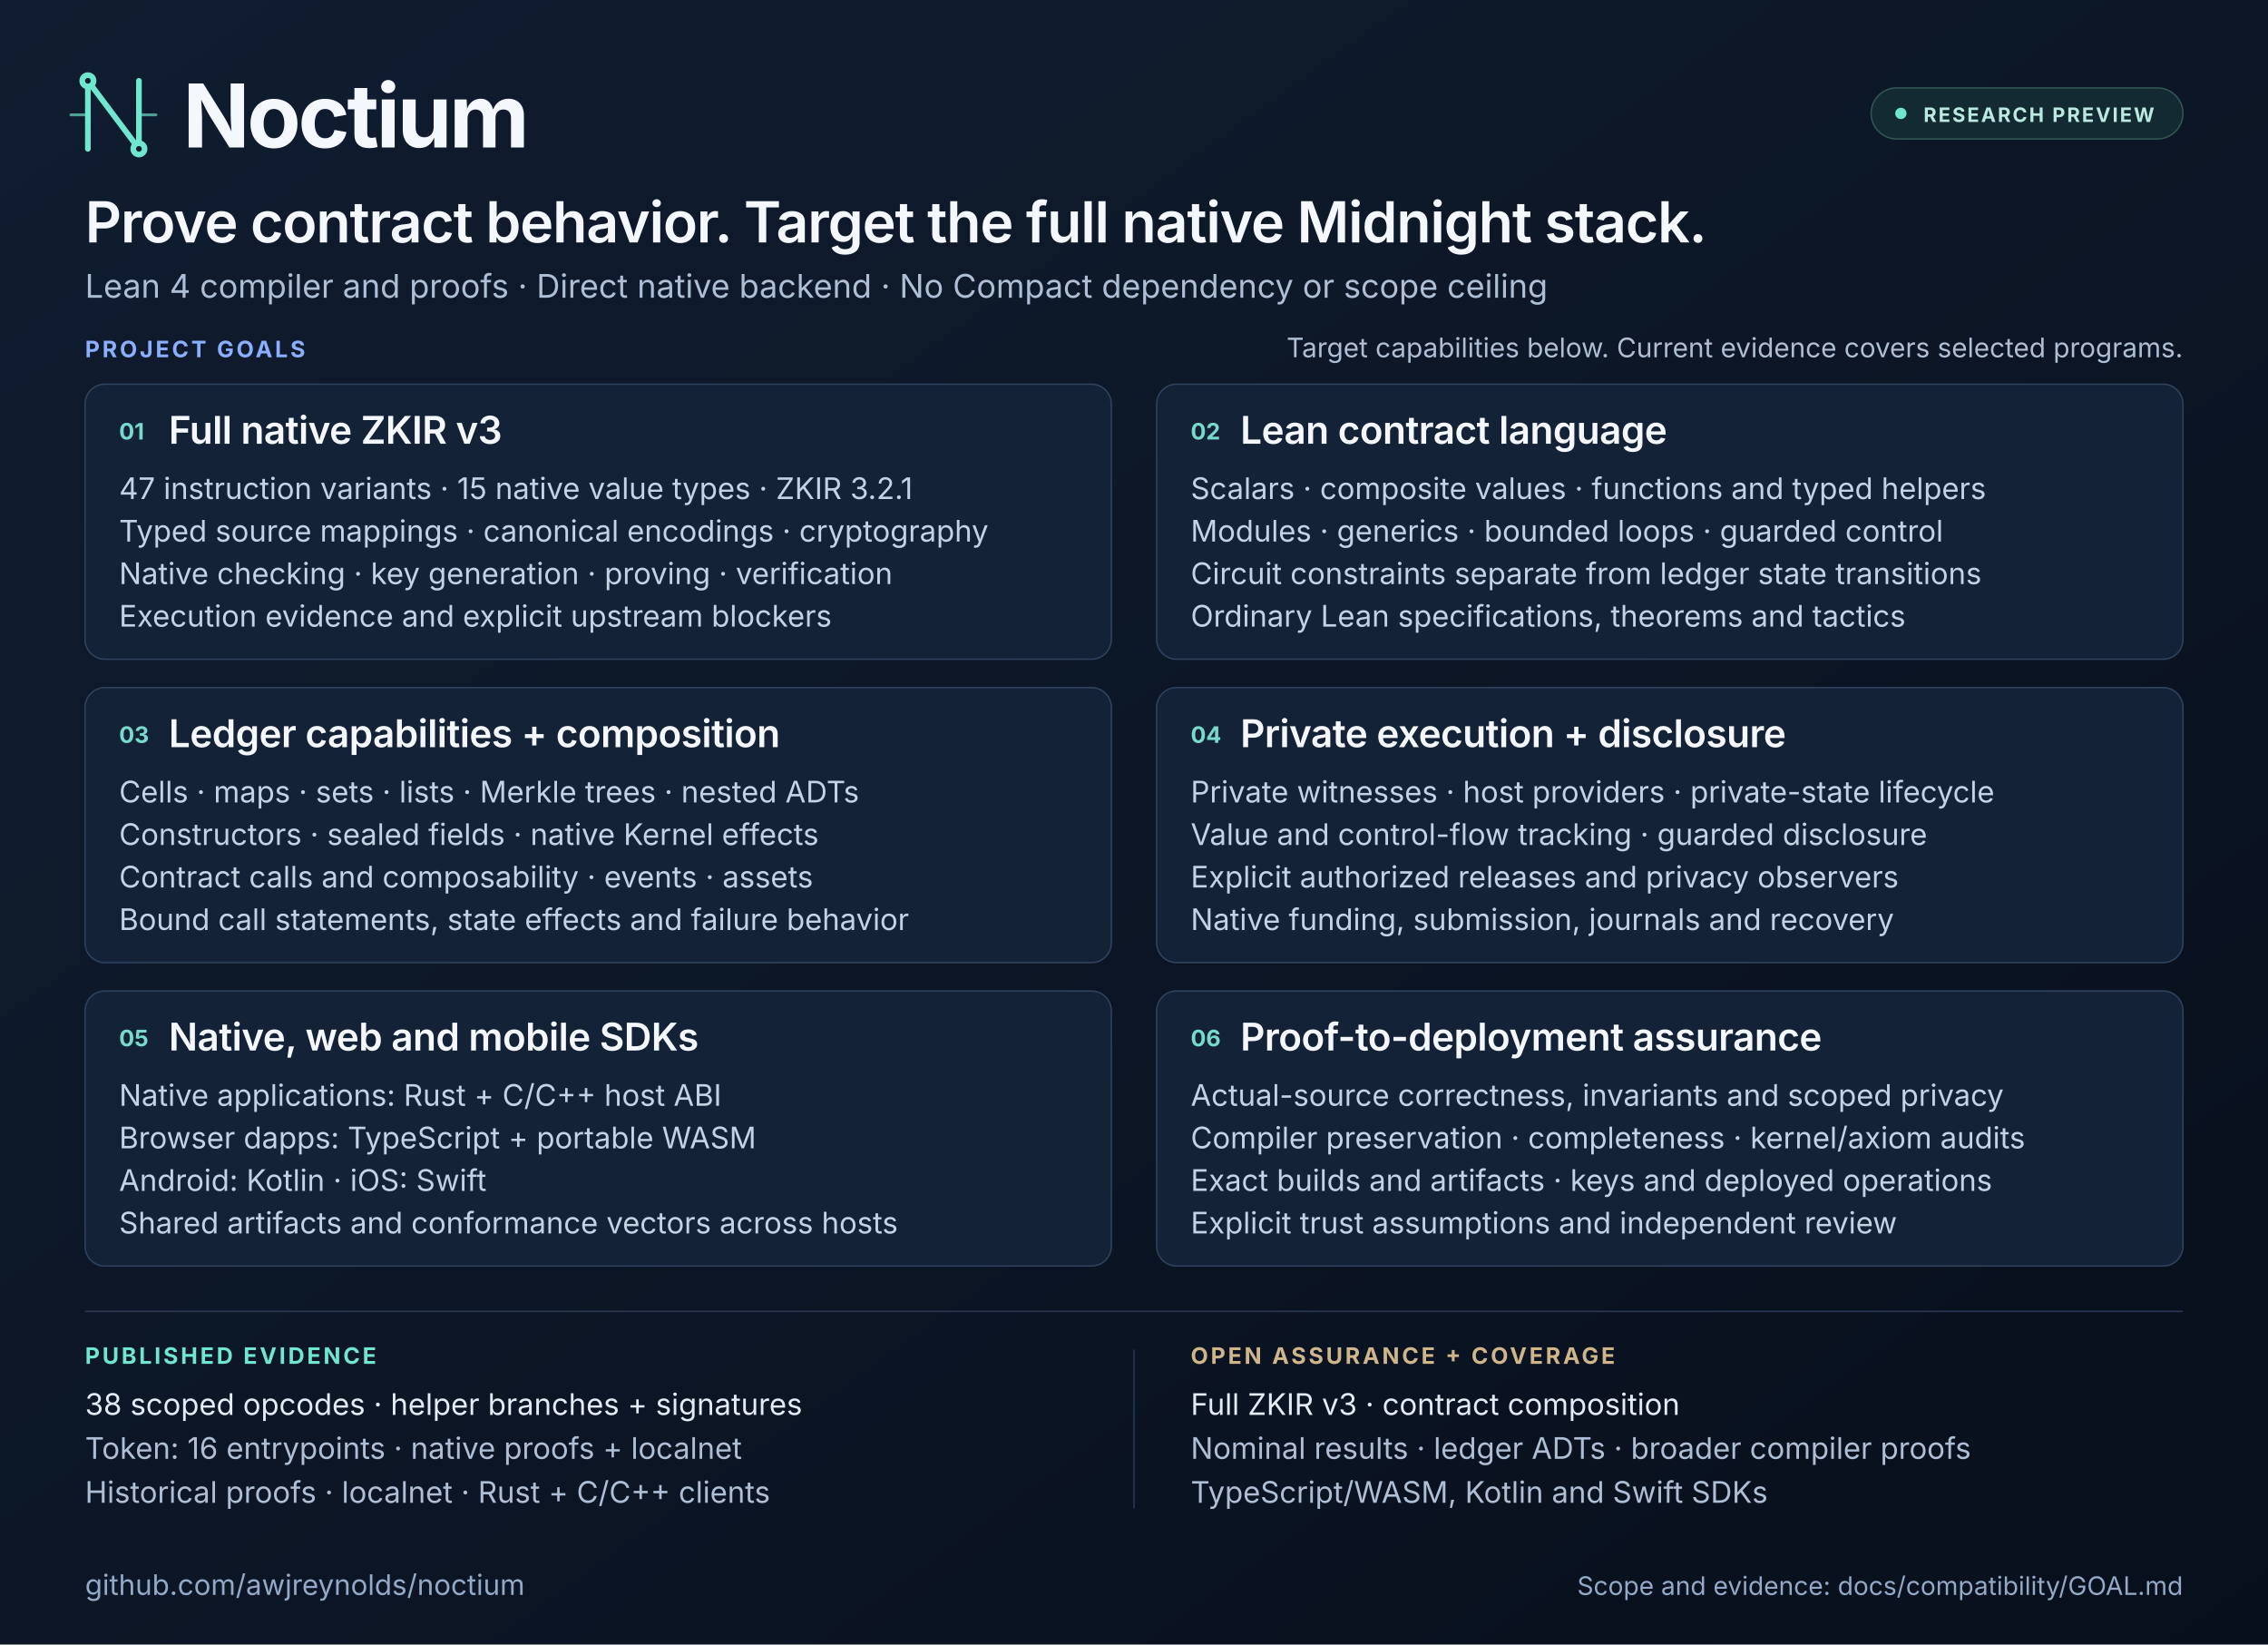
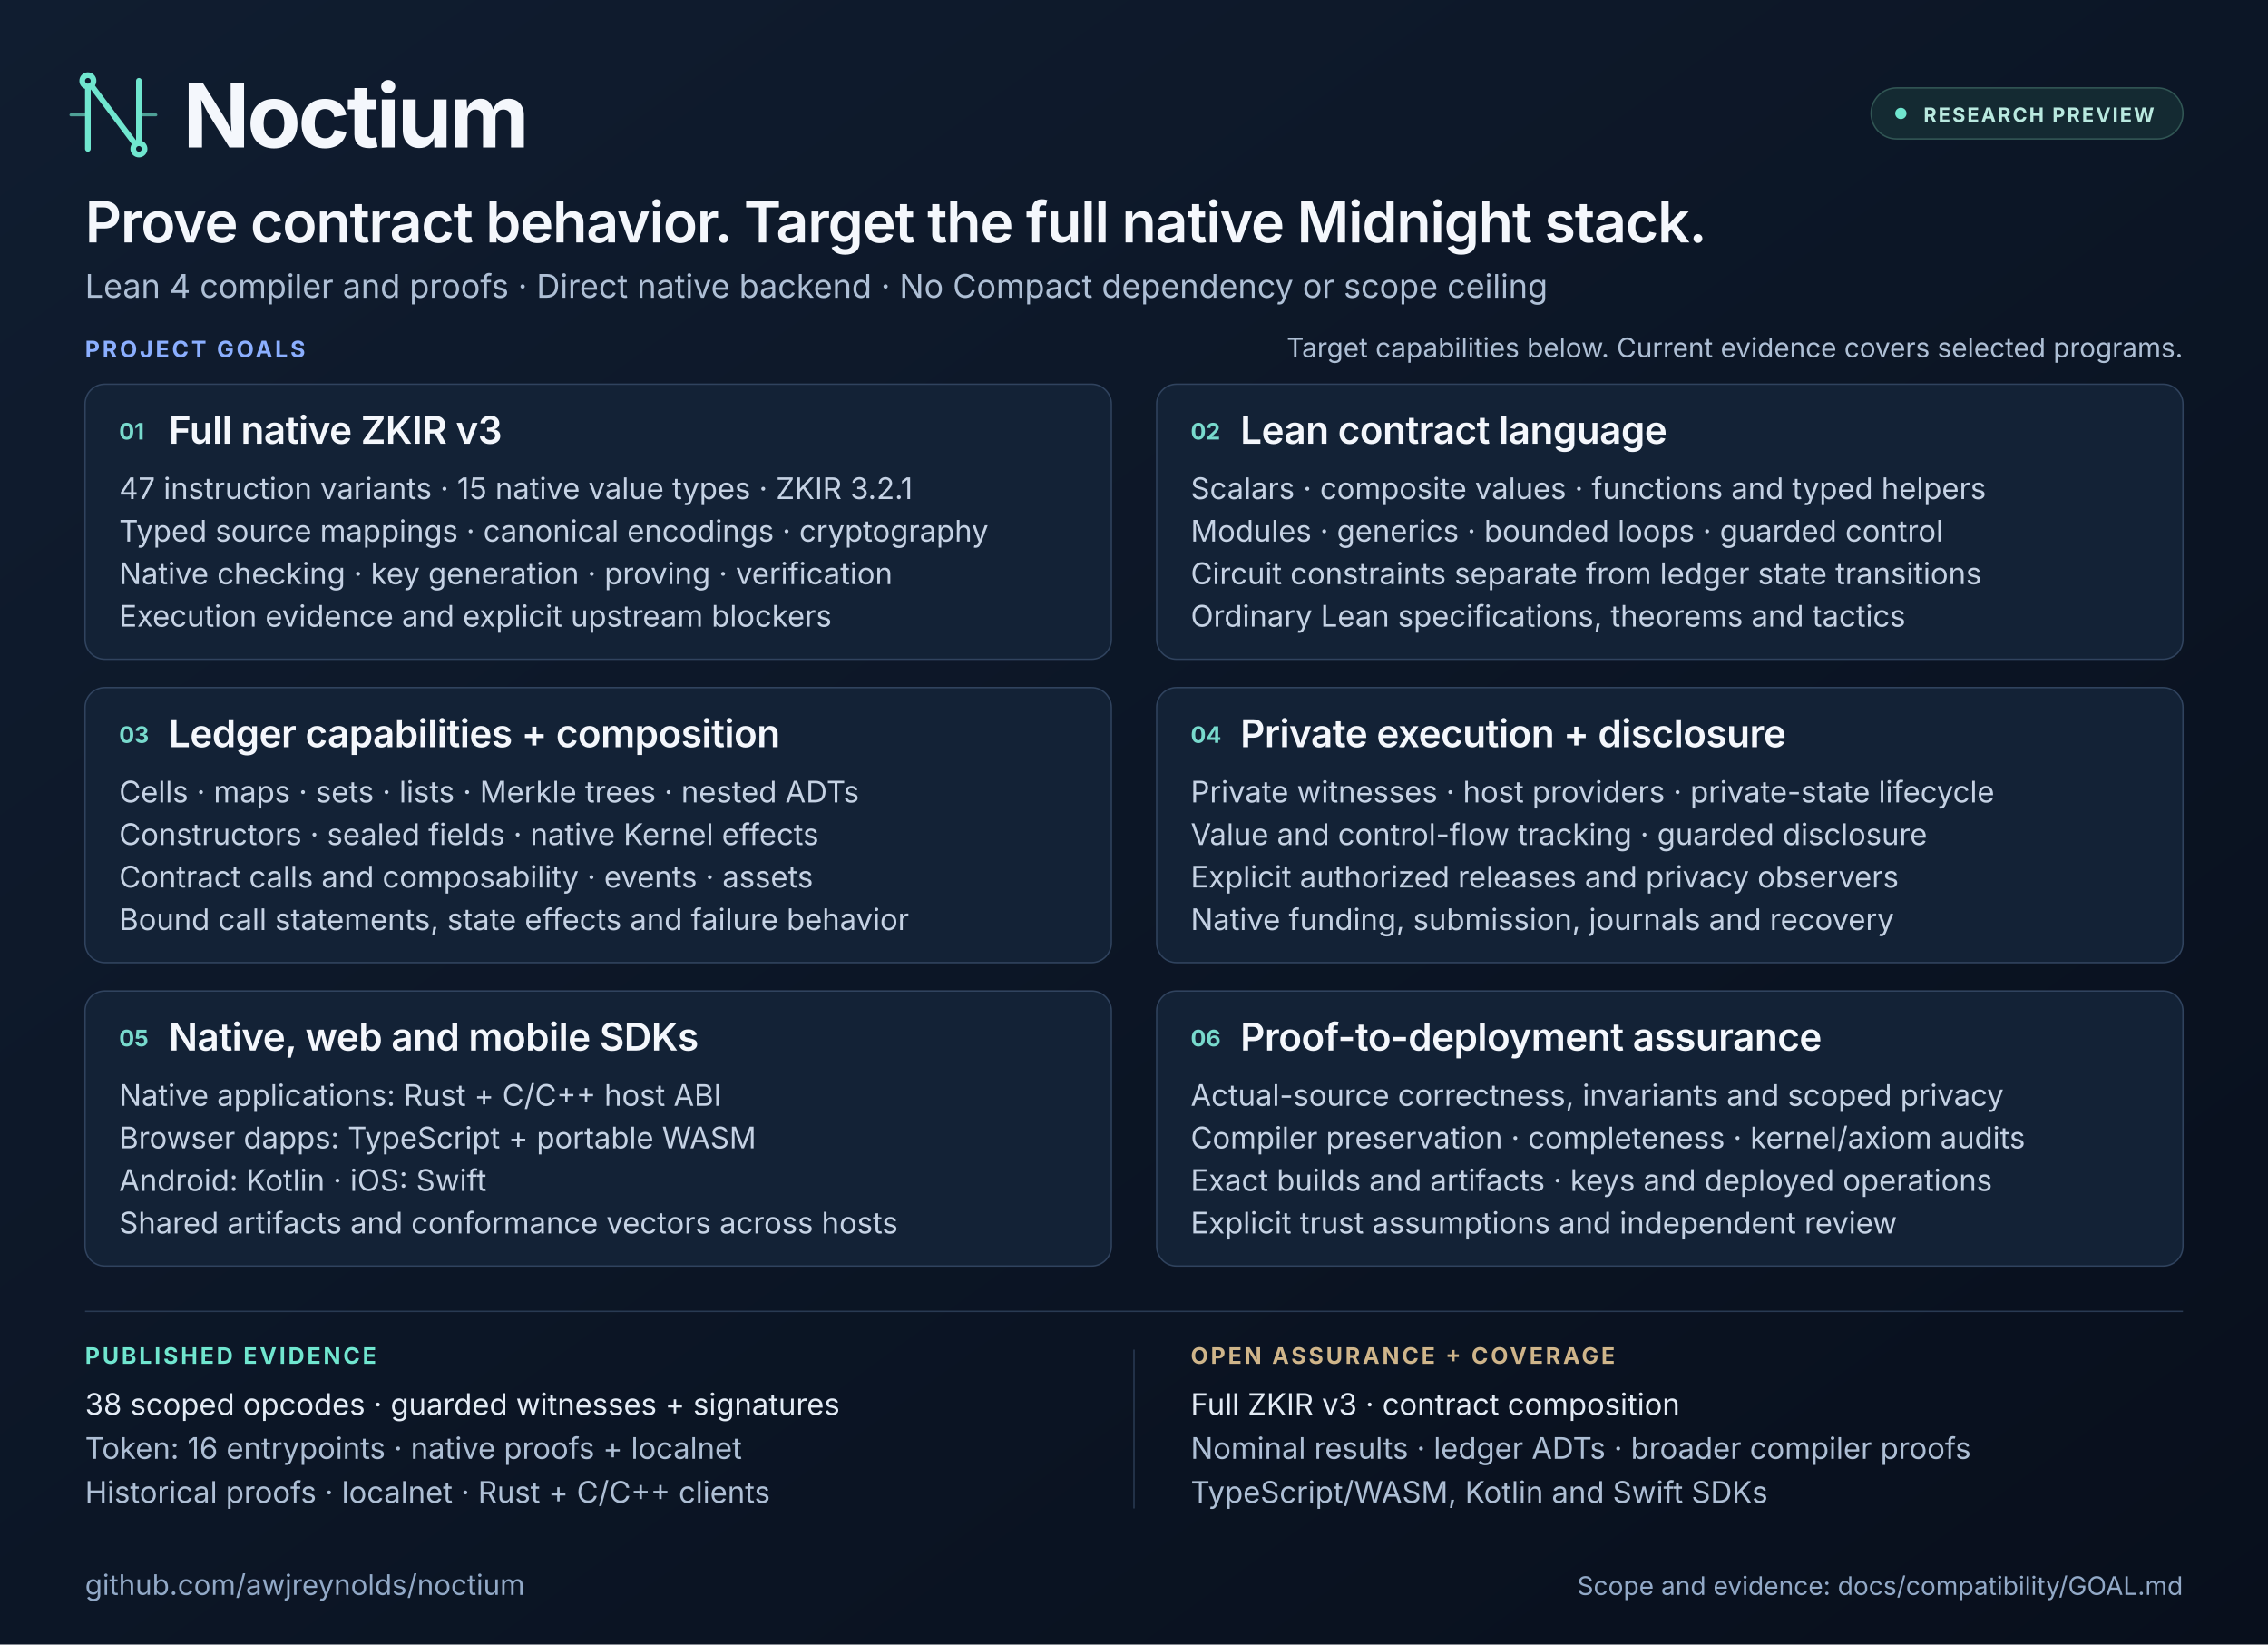
<svg xmlns="http://www.w3.org/2000/svg" width="1600" height="1160" viewBox="0 0 1600 1160" role="img" aria-labelledby="title description">
  <defs>
    <linearGradient id="background" x1="0" y1="0" x2="1" y2="1">
      <stop offset="0" stop-color="#101D30" />
      <stop offset="1" stop-color="#080F1C" />
    </linearGradient>
    <linearGradient id="accent" x1="0" y1="0" x2="1" y2="0">
      <stop offset="0" stop-color="#70E6CF" />
      <stop offset="1" stop-color="#8BAFFF" />
    </linearGradient>
  </defs>
  <rect width="1600" height="1160" fill="url(#background)" />
  <path d="M0 2H1600" stroke="url(#accent)" stroke-width="4" />
  <g stroke="#70E6CF" stroke-width="4" fill="none" stroke-linecap="round" stroke-linejoin="round">
    <path d="M62 105V57L98 105V57" />
    <path d="M50 81H62M98 81H110" stroke-width="2" opacity="0.65" />
    <circle cx="62" cy="57" r="4" fill="#101D30" />
    <circle cx="98" cy="105" r="4" fill="#101D30" />
  </g>
  <g font-family="Inter, Arial, Helvetica, sans-serif">
    <text x="129" y="104" fill="#F4F7FC" font-size="62" font-weight="700" letter-spacing="-2">Noctium</text>
    <rect x="1320" y="62" width="220" height="36" rx="18" fill="#142A32" stroke="#315654" />
    <circle cx="1341" cy="80" r="4" fill="#70E6CF" />
    <text x="1357" y="86" fill="#B9E9DF" font-size="14" font-weight="700" letter-spacing="1.3">RESEARCH PREVIEW</text>
    <text x="60" y="171" fill="#F4F7FC" font-size="40" font-weight="600" letter-spacing="-0.7">Prove contract behavior. Target the full native Midnight stack.</text>
    <text x="60" y="210" fill="#AEBFD5" font-size="23">Lean 4 compiler and proofs · Direct native backend · No Compact dependency or scope ceiling</text>
    <text x="60" y="252" fill="#8BAFFF" font-size="16" font-weight="700" letter-spacing="1.8">PROJECT GOALS</text>
    <text x="1540" y="252" fill="#AEBFD5" font-size="19" text-anchor="end">Target capabilities below. Current evidence covers selected programs.</text>
    <g fill="#132236" stroke="#30435E">
      <rect x="60" y="271" width="724" height="194" rx="14" />
      <rect x="816" y="271" width="724" height="194" rx="14" />
      <rect x="60" y="485" width="724" height="194" rx="14" />
      <rect x="816" y="485" width="724" height="194" rx="14" />
      <rect x="60" y="699" width="724" height="194" rx="14" />
      <rect x="816" y="699" width="724" height="194" rx="14" />
    </g>
    <g fill="#78DACD" font-size="16" font-weight="700">
      <text x="84" y="310">01</text>
      <text x="840" y="310">02</text>
      <text x="84" y="524">03</text>
      <text x="840" y="524">04</text>
      <text x="84" y="738">05</text>
      <text x="840" y="738">06</text>
    </g>
    <g fill="#F4F7FC" font-size="27" font-weight="600" letter-spacing="-0.3">
      <text x="119" y="313">Full native ZKIR v3</text>
      <text x="875" y="313">Lean contract language</text>
      <text x="119" y="527">Ledger capabilities + composition</text>
      <text x="875" y="527">Private execution + disclosure</text>
      <text x="119" y="741">Native, web and mobile SDKs</text>
      <text x="875" y="741">Proof-to-deployment assurance</text>
    </g>
    <g fill="#C5D2E4" font-size="21">
      <text x="84" y="352">47 instruction variants · 15 native value types · ZKIR 3.2.1</text>
      <text x="84" y="382">Typed source mappings · canonical encodings · cryptography</text>
      <text x="84" y="412">Native checking · key generation · proving · verification</text>
      <text x="84" y="442">Execution evidence and explicit upstream blockers</text>
      <text x="840" y="352">Scalars · composite values · functions and typed helpers</text>
      <text x="840" y="382">Modules · generics · bounded loops · guarded control</text>
      <text x="840" y="412">Circuit constraints separate from ledger state transitions</text>
      <text x="840" y="442">Ordinary Lean specifications, theorems and tactics</text>
      <text x="84" y="566">Cells · maps · sets · lists · Merkle trees · nested ADTs</text>
      <text x="84" y="596">Constructors · sealed fields · native Kernel effects</text>
      <text x="84" y="626">Contract calls and composability · events · assets</text>
      <text x="84" y="656">Bound call statements, state effects and failure behavior</text>
      <text x="840" y="566">Private witnesses · host providers · private-state lifecycle</text>
      <text x="840" y="596">Value and control-flow tracking · guarded disclosure</text>
      <text x="840" y="626">Explicit authorized releases and privacy observers</text>
      <text x="840" y="656">Native funding, submission, journals and recovery</text>
      <text x="84" y="780">Native applications: Rust + C/C++ host ABI</text>
      <text x="84" y="810">Browser dapps: TypeScript + portable WASM</text>
      <text x="84" y="840">Android: Kotlin · iOS: Swift</text>
      <text x="84" y="870">Shared artifacts and conformance vectors across hosts</text>
      <text x="840" y="780">Actual-source correctness, invariants and scoped privacy</text>
      <text x="840" y="810">Compiler preservation · completeness · kernel/axiom audits</text>
      <text x="840" y="840">Exact builds and artifacts · keys and deployed operations</text>
      <text x="840" y="870">Explicit trust assumptions and independent review</text>
    </g>
    <path d="M60 925H1540" stroke="#293A52" />
    <text x="60" y="962" fill="#70E6CF" font-size="16" font-weight="700" letter-spacing="1.8">PUBLISHED EVIDENCE</text>
-     <text x="60" y="998" fill="#E3EBF5" font-size="21">38 scoped opcodes · helper branches + signatures</text>
+     <text x="60" y="998" fill="#E3EBF5" font-size="21">38 scoped opcodes · guarded witnesses + signatures</text>
    <text x="60" y="1029" fill="#AEBFD5" font-size="21">Token: 16 entrypoints · native proofs + localnet</text>
    <text x="60" y="1060" fill="#AEBFD5" font-size="21">Historical proofs · localnet · Rust + C/C++ clients</text>
    <path d="M800 952V1064" stroke="#293A52" />
    <text x="840" y="962" fill="#CFB58A" font-size="16" font-weight="700" letter-spacing="1.8">OPEN ASSURANCE + COVERAGE</text>
    <text x="840" y="998" fill="#E3EBF5" font-size="21">Full ZKIR v3 · contract composition</text>
    <text x="840" y="1029" fill="#AEBFD5" font-size="21">Nominal results · ledger ADTs · broader compiler proofs</text>
    <text x="840" y="1060" fill="#AEBFD5" font-size="21">TypeScript/WASM, Kotlin and Swift SDKs</text>
    <text x="60" y="1125" fill="#92A9C7" font-size="20">github.com/awjreynolds/noctium</text>
    <text x="1540" y="1125" fill="#92A9C7" font-size="18" text-anchor="end">Scope and evidence: docs/compatibility/GOAL.md</text>
  </g>
</svg>
